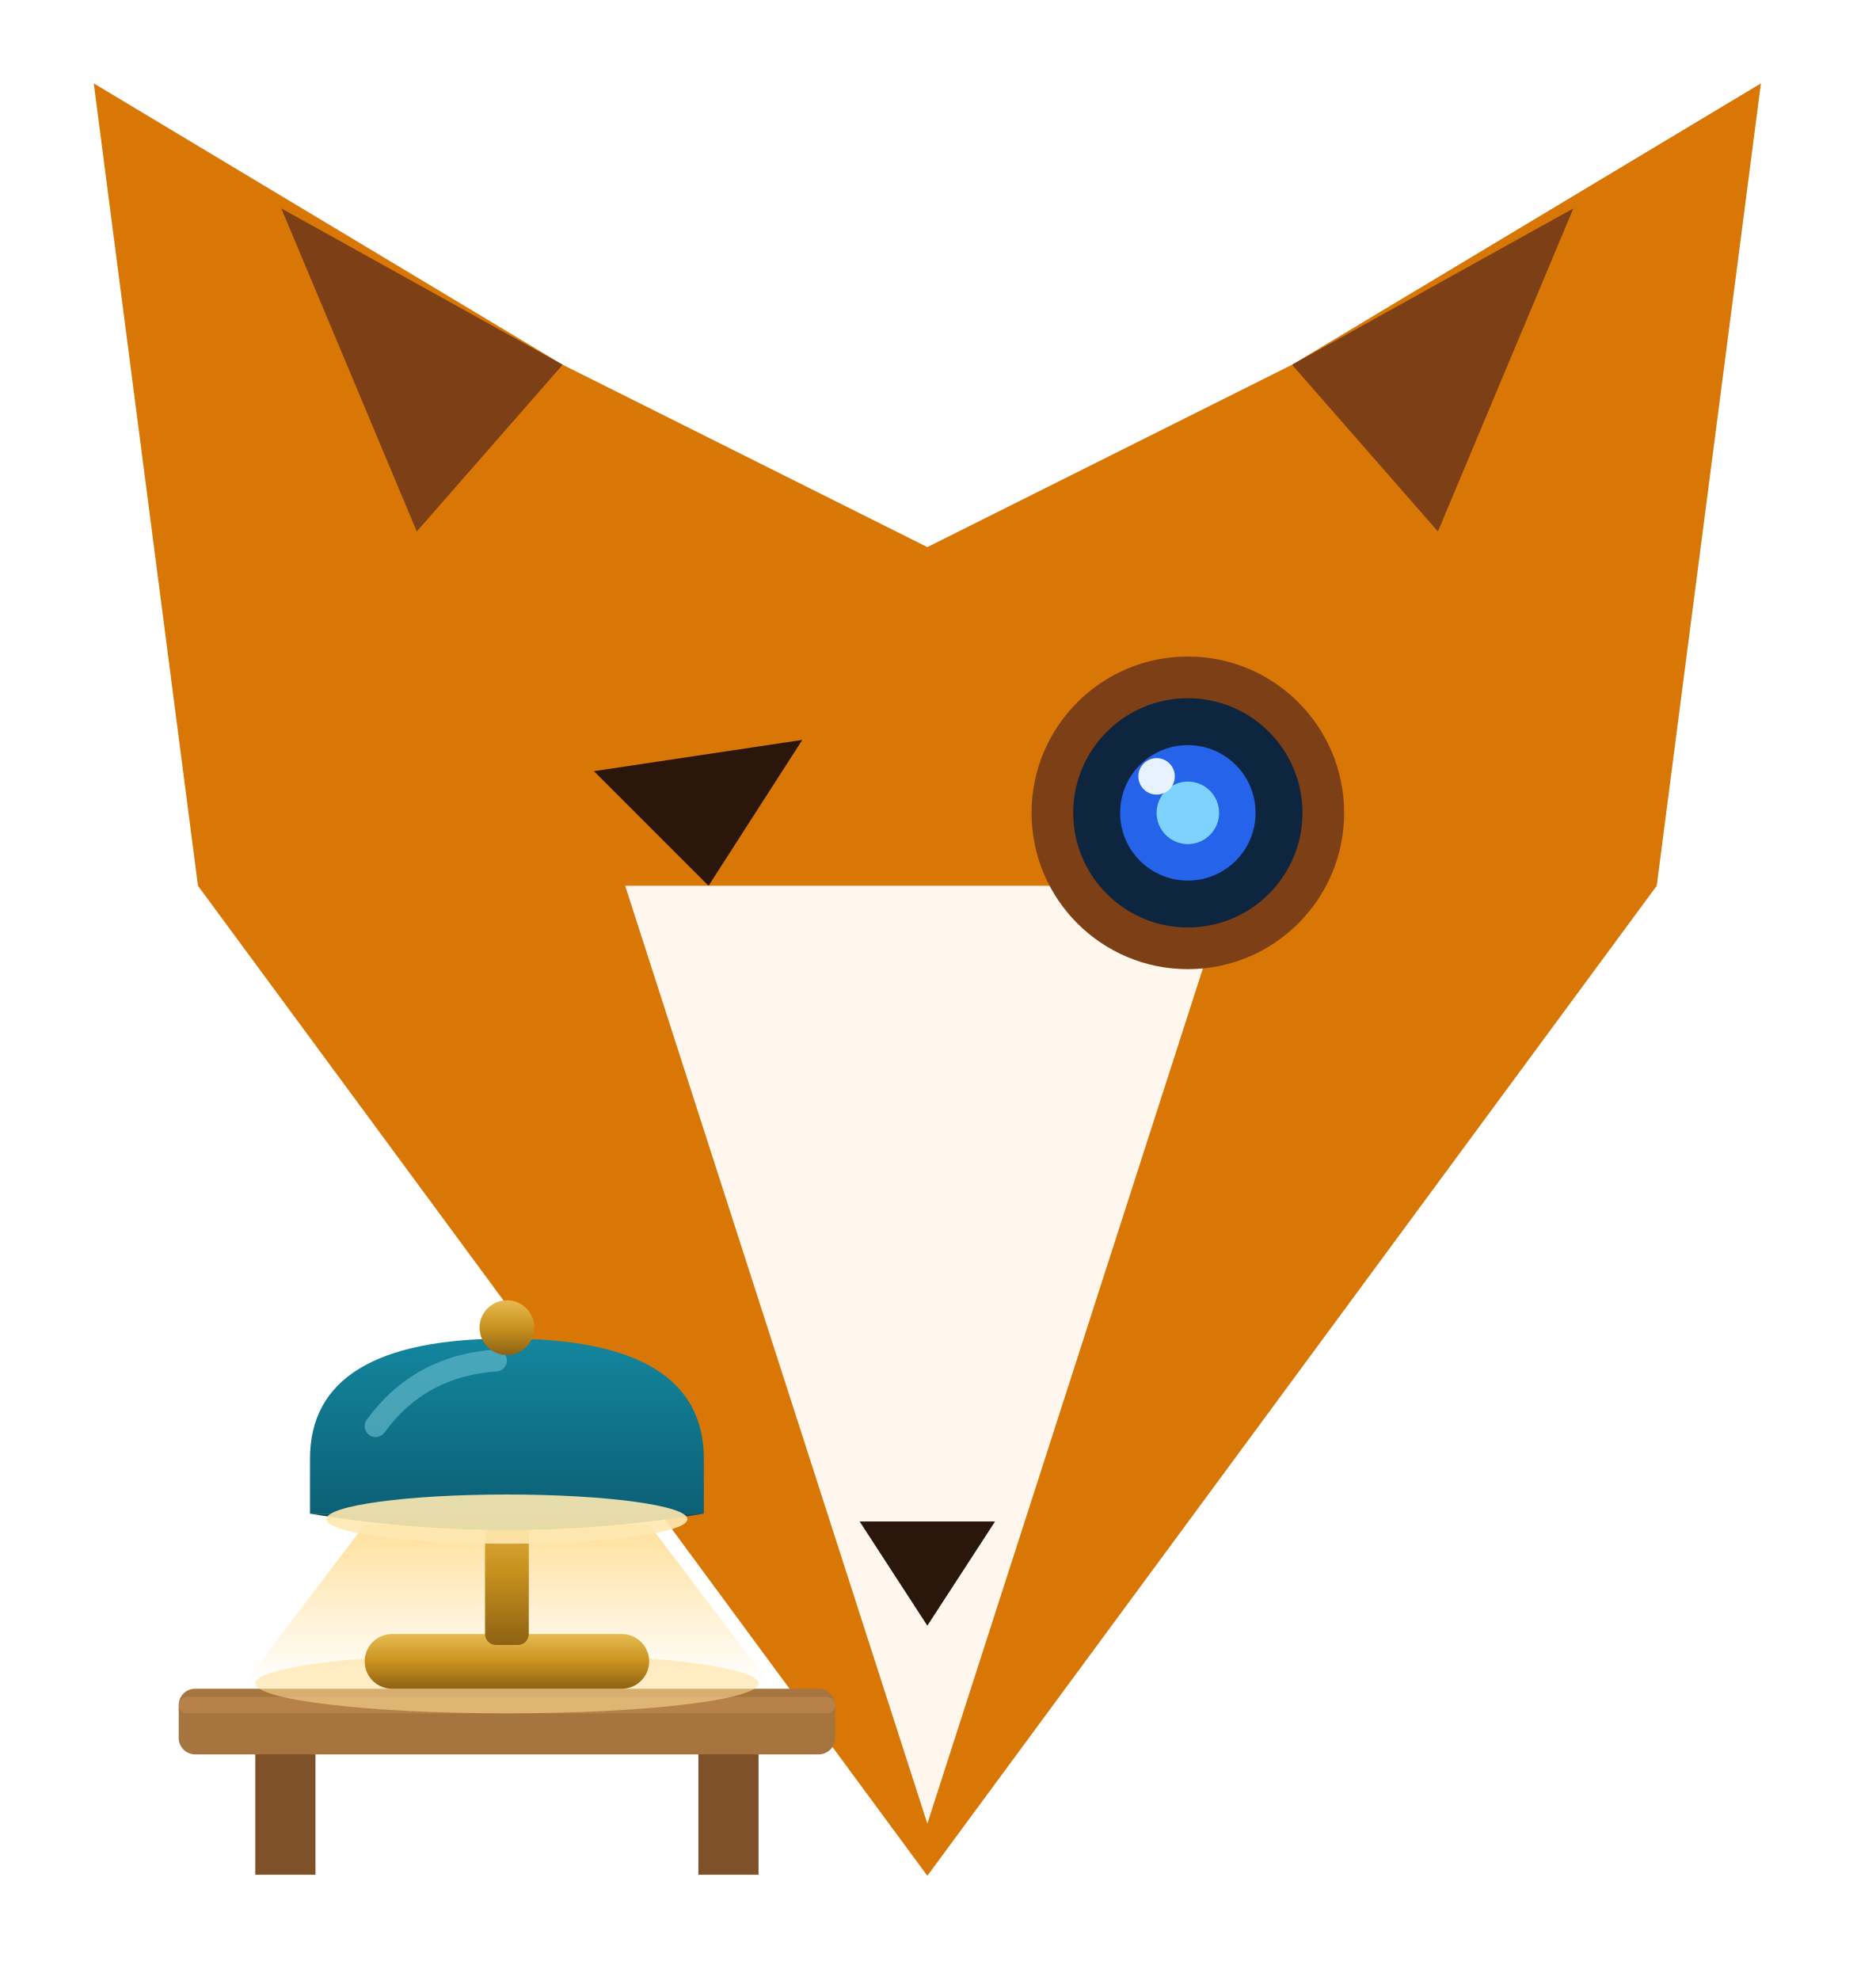
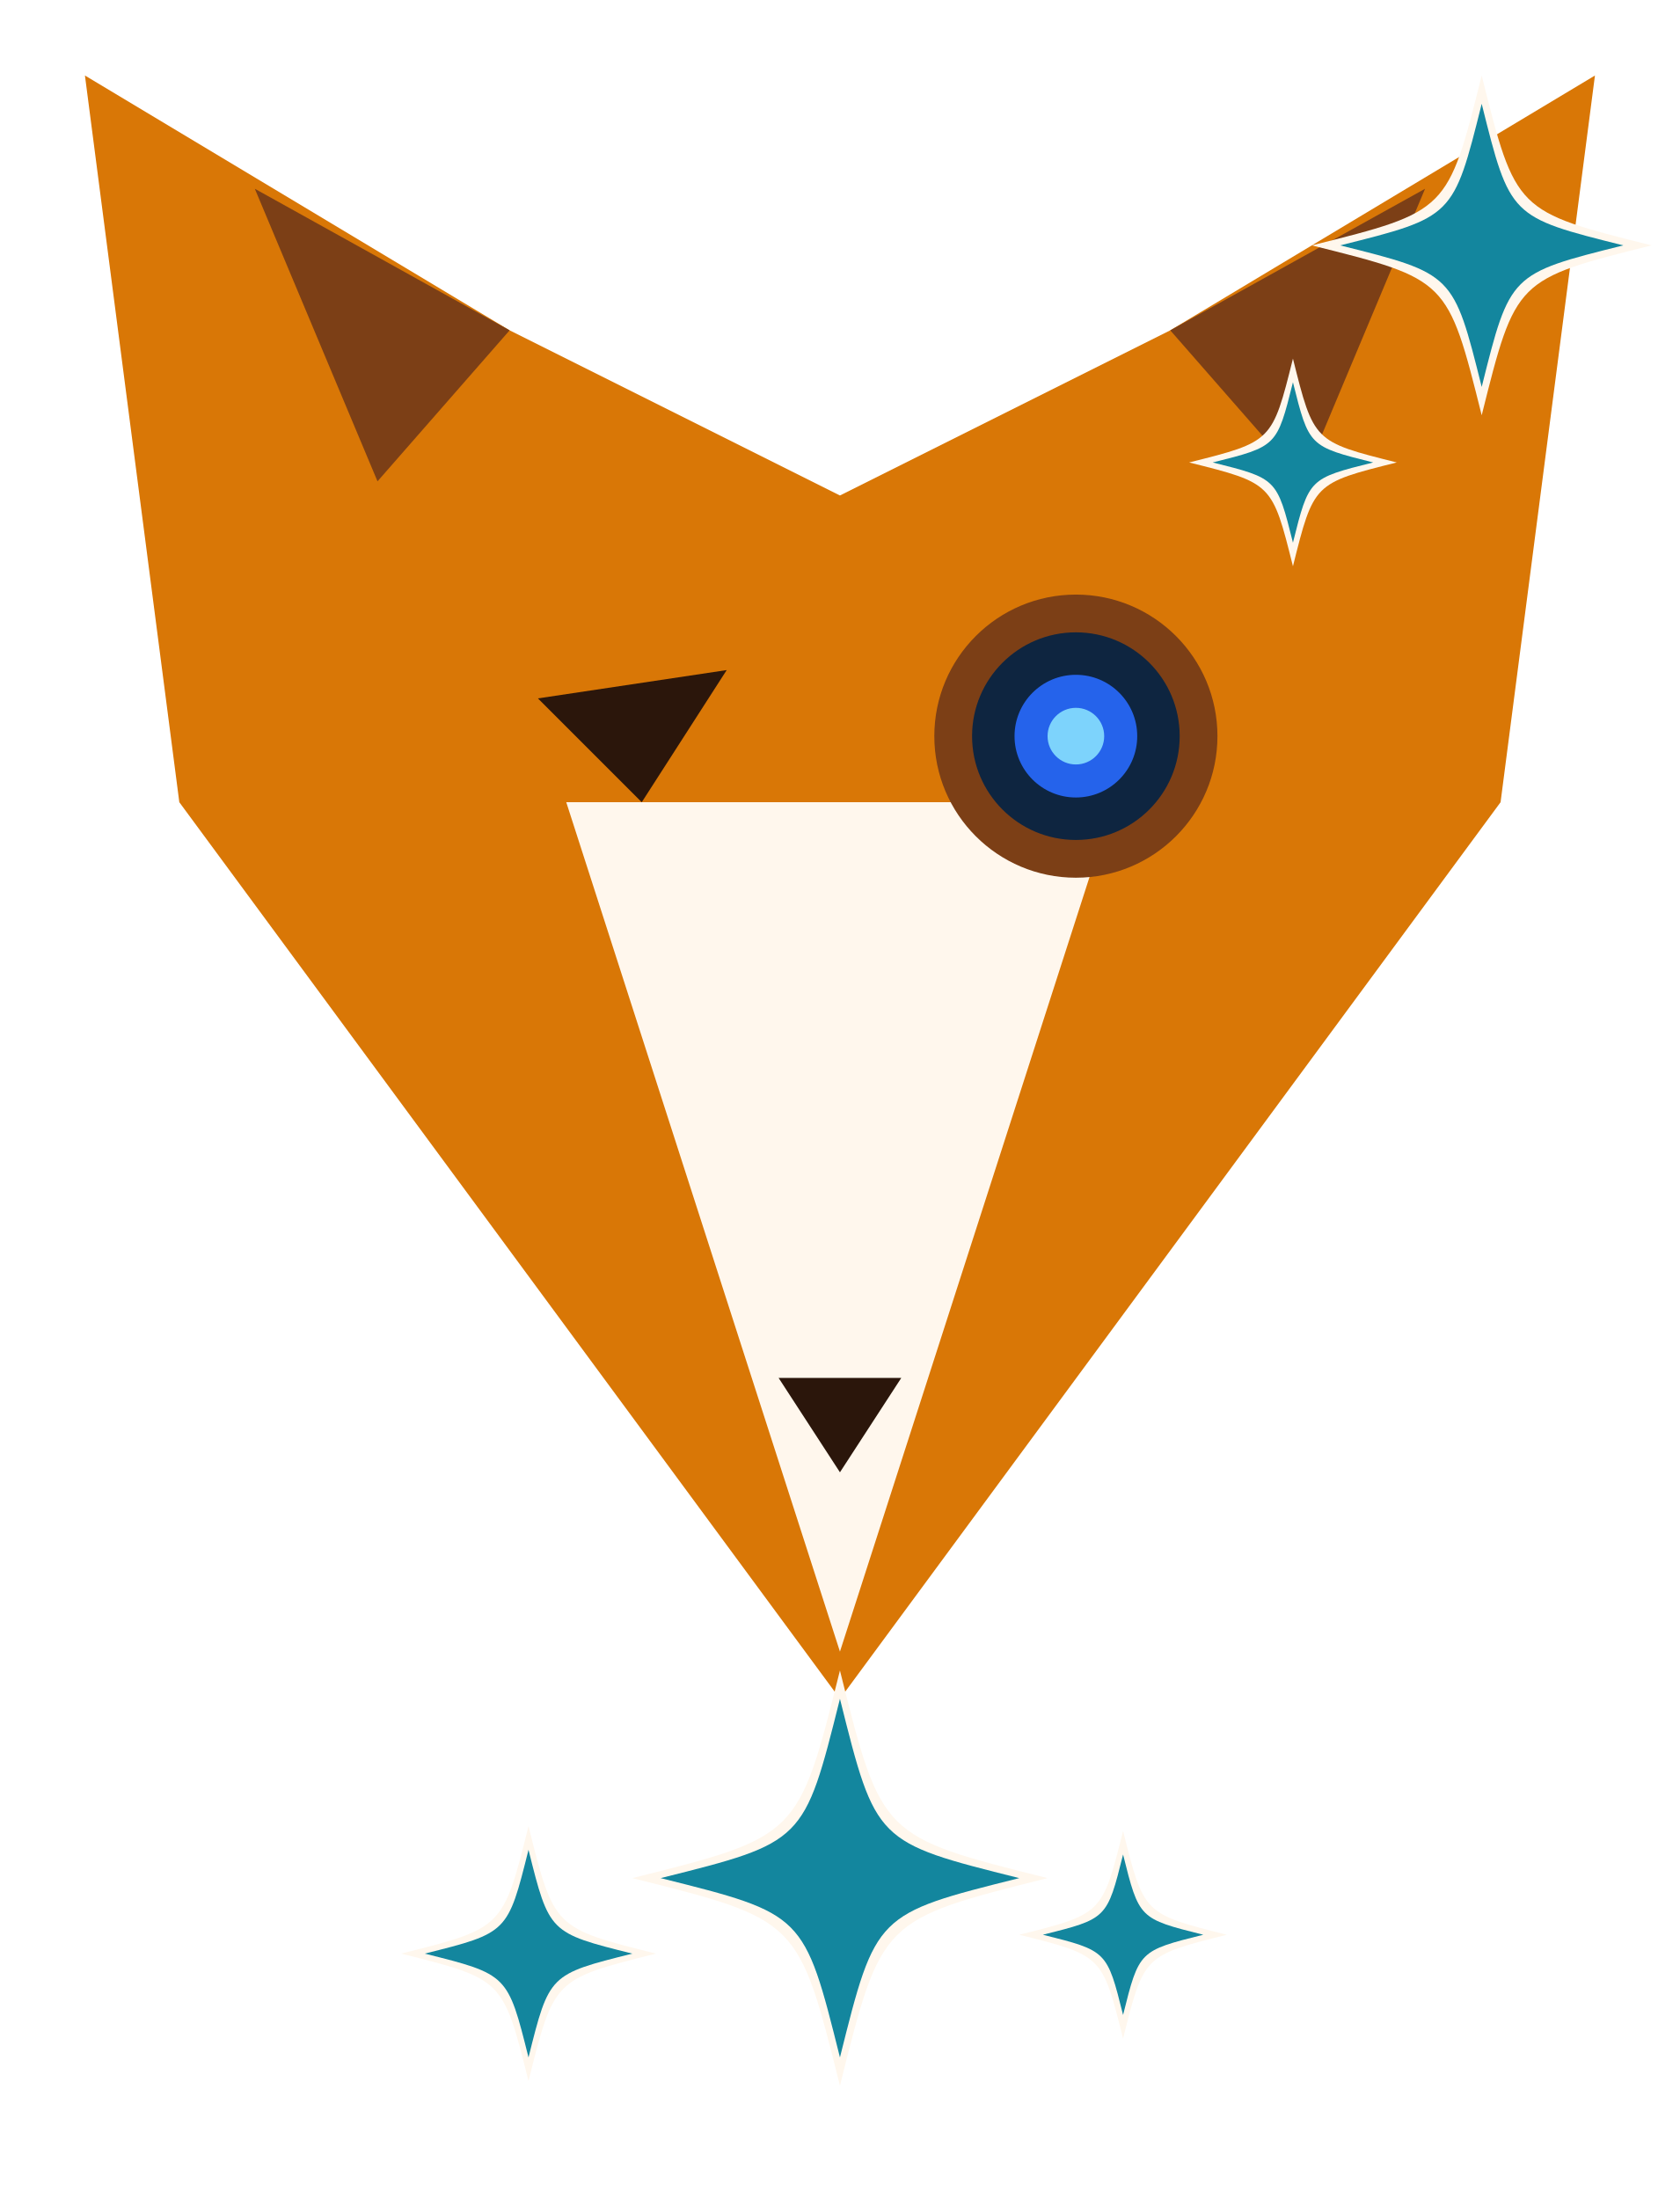
- <svg xmlns="http://www.w3.org/2000/svg" viewBox="78 80 360 380" role="img">
-   <defs>
-     <linearGradient id="brass" x1="0" y1="0" x2="0" y2="1">
-       <stop offset="0" stop-color="#E7BB52" />
-       <stop offset="0.5" stop-color="#C9921F" />
-       <stop offset="1" stop-color="#8E6213" />
-     </linearGradient>
-     <linearGradient id="shade" x1="0" y1="0" x2="0" y2="1">
-       <stop offset="0" stop-color="#13869E" />
-       <stop offset="1" stop-color="#0C6075" />
-     </linearGradient>
-     <linearGradient id="lightcone" x1="0" y1="0" x2="0" y2="1">
-       <stop offset="0" stop-color="#FFDE96" stop-opacity="0.95" />
-       <stop offset="1" stop-color="#FFDE96" stop-opacity="0" />
-     </linearGradient>
-   </defs>
-   <g>
+ <svg xmlns="http://www.w3.org/2000/svg" viewBox="78 80 356 466">
+   <g transform="translate(0.000,0.000) scale(1)">
    <path d="M96,96 L186,150 L256,185 L326,150 L416,96 L396,250 L256,440 L116,250 Z" fill="#D97706" />
    <path d="M132,120 L186,150 L158,182 Z" fill="#7C3F16" />
    <path d="M380,120 L326,150 L354,182 Z" fill="#7C3F16" />
    <path d="M198,250 L314,250 L256,430 Z" fill="#FFF7ED" />
    <path d="M192,228 L232,222 L214,250 Z" fill="#2B160B" />
    <circle cx="306" cy="236" r="30" fill="#7C3F16" />
    <circle cx="306" cy="236" r="22" fill="#0E2540" />
    <circle cx="306" cy="236" r="13" fill="#2563EB" />
    <circle cx="306" cy="236" r="6" fill="#7DD3FC" />
-     <circle cx="300" cy="229" r="3.5" fill="#F0F9FF" opacity="0.95" />
    <path d="M243,372 L269,372 L256,392 Z" fill="#2B160B" />
-     <g transform="translate(85,276) scale(1.05)">
-       <rect x="40" y="133" width="11" height="23" fill="#7E5128" />
-       <rect x="121" y="133" width="11" height="23" fill="#7E5128" />
-       <rect x="26" y="122" width="120" height="12" rx="3" fill="#A6743E" />
-       <rect x="26" y="123.5" width="120" height="3" rx="1.5" fill="#C28E54" opacity="0.55" />
-       <ellipse cx="86" cy="121" rx="46" ry="5.5" fill="#FFDE96" opacity="0.55" />
-       <polygon points="60,92 112,92 134,121 38,121" fill="url(#lightcone)" />
-       <rect x="60" y="112" width="52" height="10" rx="5" fill="url(#brass)" />
-       <rect x="82" y="86" width="8" height="28" rx="2" fill="url(#brass)" />
-       <path d="M50,90 L50,80 Q50,58 86,58 Q122,58 122,80 L122,90 Z" fill="url(#shade)" />
-       <path d="M50,90 Q86,96 122,90 Z" fill="#0A4F63" />
-       <ellipse cx="86" cy="91" rx="33" ry="4.5" fill="#FFE9B0" opacity="0.9" />
-       <path d="M62,74 Q70,63 84,62" fill="none" stroke="#5FB6C9" stroke-width="4" stroke-linecap="round" opacity="0.7" />
-       <circle cx="86" cy="56" r="5" fill="url(#brass)" />
-     </g>
+     <path fill="#FFF7ED" d="M256,434 C264.8,469.2 264.8,469.2 300,478 C264.8,486.8 264.8,486.8 256,522 C247.2,486.8 247.2,486.8 212,478 C247.2,469.2 247.2,469.2 256,434 Z" />
+     <path fill="#13869E" d="M256,440 C263.6,470.4 263.6,470.4 294,478 C263.6,485.6 263.6,485.6 256,516 C248.4,485.6 248.4,485.6 218,478 C248.4,470.4 248.4,470.4 256,440 Z" />
+     <path fill="#FFF7ED" d="M190,467 C195.4,488.6 195.4,488.6 217,494 C195.4,499.4 195.4,499.4 190,521 C184.6,499.4 184.6,499.4 163,494 C184.6,488.6 184.6,488.6 190,467 Z" />
+     <path fill="#13869E" d="M190,472 C194.4,489.6 194.4,489.6 212,494 C194.4,498.4 194.4,498.4 190,516 C185.6,498.4 185.6,498.4 168,494 C185.6,489.6 185.6,489.6 190,472 Z" />
+     <path fill="#FFF7ED" d="M316,468 C320.4,485.6 320.4,485.6 338,490 C320.4,494.4 320.4,494.4 316,512 C311.6,494.4 311.6,494.4 294,490 C311.6,485.6 311.6,485.6 316,468 Z" />
+     <path fill="#13869E" d="M316,473 C319.4,486.6 319.4,486.6 333,490 C319.4,493.4 319.4,493.4 316,507 C312.6,493.4 312.6,493.4 299,490 C312.6,486.6 312.6,486.6 316,473 Z" />
+     <path fill="#FFF7ED" d="M392,96 C399.2,124.8 399.2,124.8 428,132 C399.2,139.2 399.2,139.2 392,168 C384.8,139.2 384.8,139.2 356,132 C384.8,124.8 384.8,124.8 392,96 Z" />
+     <path fill="#13869E" d="M392,102 C398.0,126.0 398.0,126.0 422,132 C398.0,138.0 398.0,138.0 392,162 C386.0,138.0 386.0,138.0 362,132 C386.0,126.0 386.0,126.0 392,102 Z" />
+     <path fill="#FFF7ED" d="M352,156 C356.4,173.6 356.4,173.6 374,178 C356.4,182.4 356.4,182.4 352,200 C347.6,182.4 347.6,182.4 330,178 C347.6,173.6 347.6,173.6 352,156 Z" />
+     <path fill="#13869E" d="M352,161 C355.4,174.6 355.4,174.6 369,178 C355.4,181.4 355.4,181.4 352,195 C348.6,181.4 348.6,181.4 335,178 C348.6,174.6 348.6,174.6 352,161 Z" />
  </g>
</svg>
